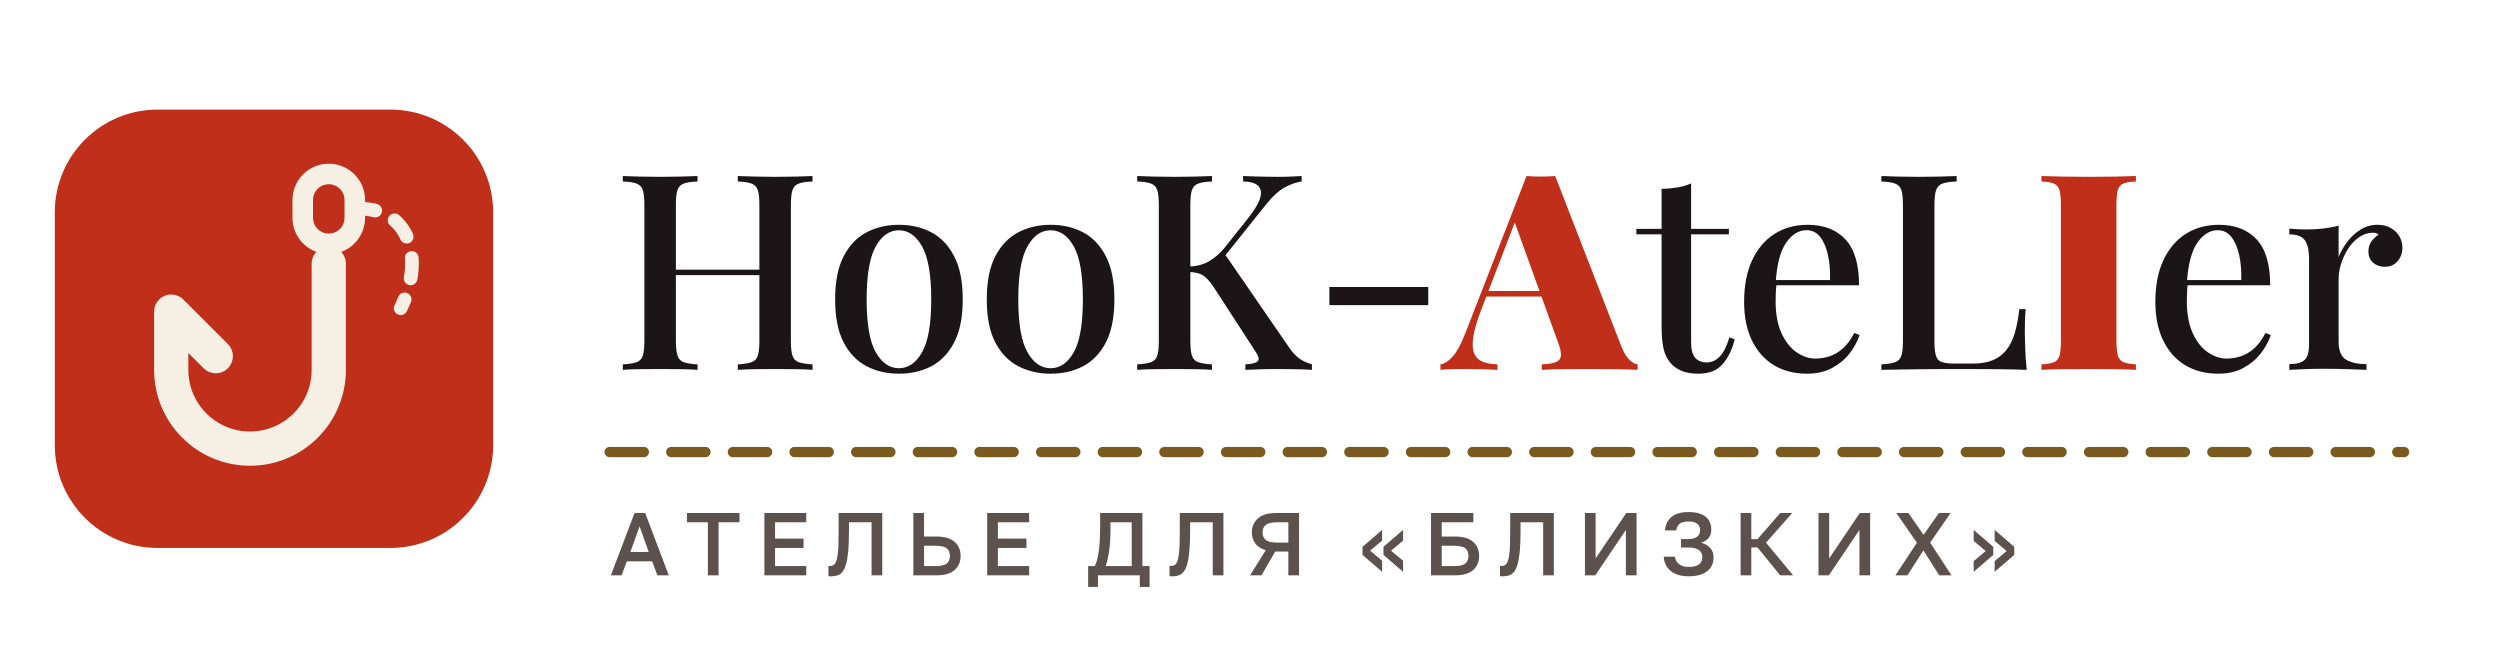
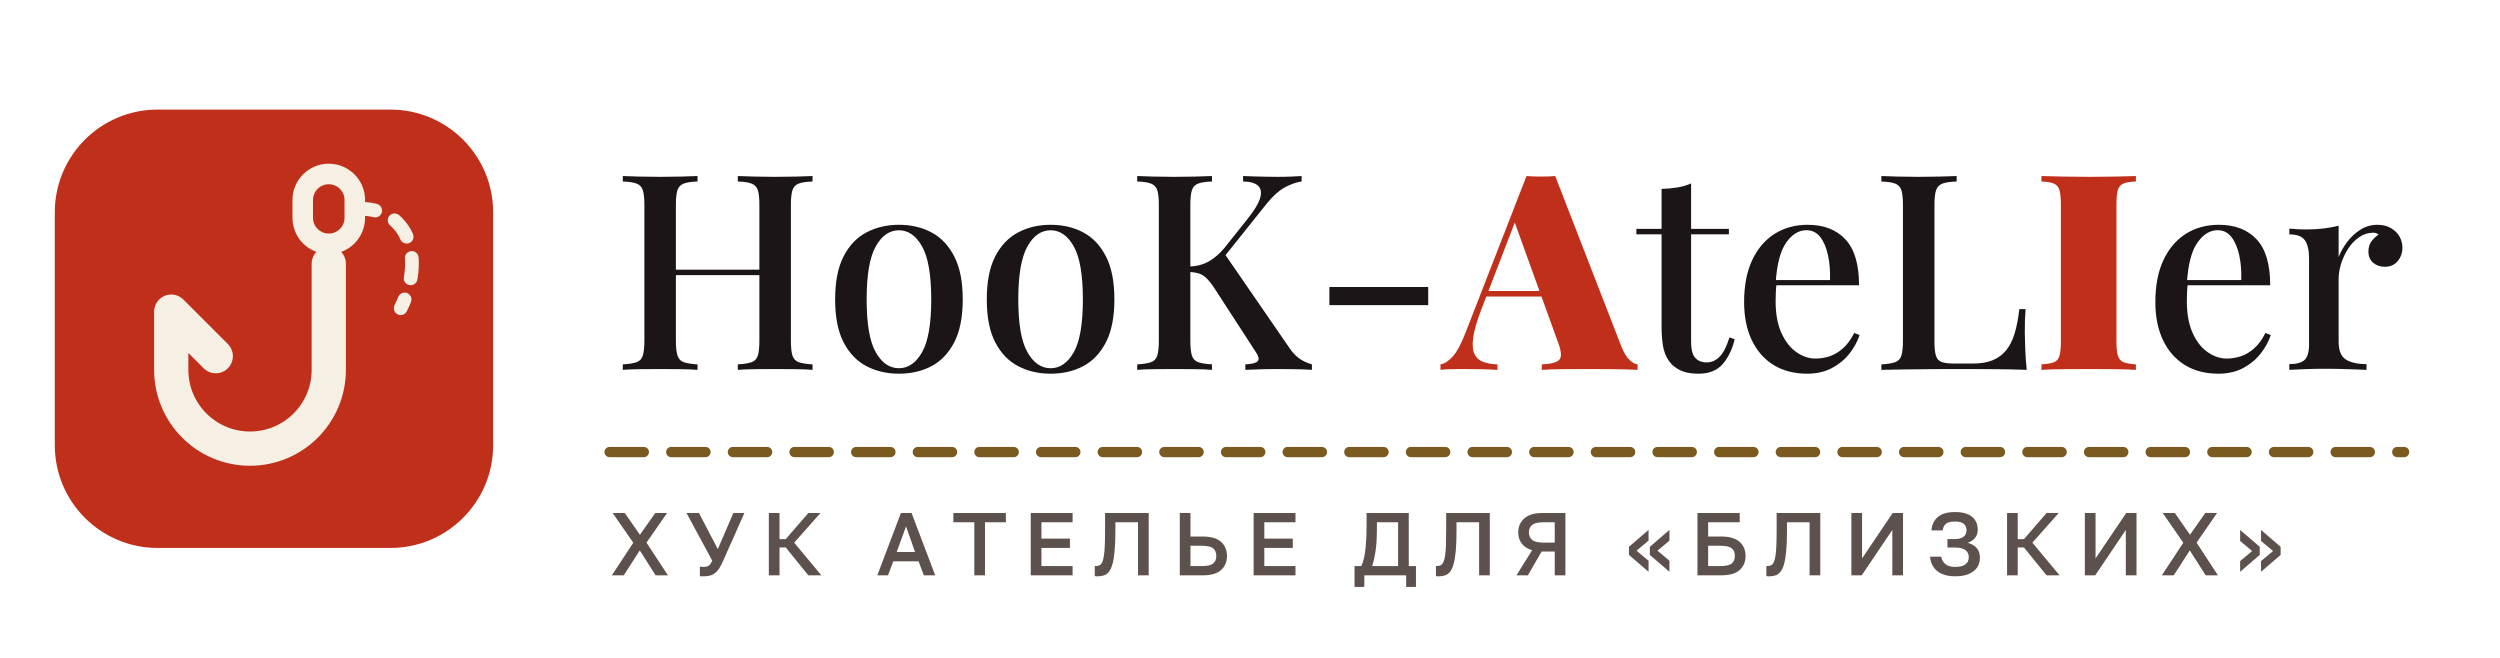
- <svg xmlns="http://www.w3.org/2000/svg" viewBox="0 0 365 96" width="365" height="96" role="img" aria-label="HooK-AteLIer — ателье для «близких»">
+ <svg xmlns="http://www.w3.org/2000/svg" viewBox="0 0 365 96" width="365" height="96" role="img" aria-label="HooK-AteLIer — Хук Ателье для «близких»">
  <g transform="translate(8 16)">
    <rect width="64" height="64" rx="15" fill="#C02F1A" />
    <path d="M40 22.5 V38 a11.5 11.5 0 0 1 -23 0 V29.5 l6.5 6.5" fill="none" stroke="#F5EFE4" stroke-width="5" stroke-linecap="round" stroke-linejoin="round" />
    <path d="M36.2 13.2 a3.8 3.8 0 0 1 7.6 0 v2.6 a3.8 3.8 0 0 1 -7.6 0 z" fill="none" stroke="#F5EFE4" stroke-width="3" />
    <path d="M43.8 14.5 C52 14 54 22 50.5 29" fill="none" stroke="#F5EFE4" stroke-width="2" stroke-linecap="round" stroke-dasharray="3 3.2" />
  </g>
  <path d="M107.72 54V53.2Q109.05 53.12 109.73 52.88Q110.41 52.64 110.64 51.92Q110.87 51.2 110.87 49.76V29.94Q110.87 28.46 110.64 27.76Q110.41 27.06 109.72 26.8Q109.04 26.54 107.72 26.5V25.7Q108.7 25.74 110.21 25.78Q111.71 25.82 113.19 25.82Q114.85 25.82 116.29 25.78Q117.74 25.74 118.63 25.7V26.5Q117.3 26.54 116.62 26.8Q115.93 27.06 115.7 27.76Q115.47 28.46 115.47 29.94V49.76Q115.47 51.2 115.7 51.92Q115.94 52.64 116.62 52.88Q117.3 53.12 118.63 53.2V54Q117.74 53.92 116.29 53.9Q114.85 53.88 113.19 53.88Q111.71 53.88 110.21 53.9Q108.7 53.92 107.72 54ZM90.93 54V53.2Q92.26 53.12 92.94 52.88Q93.62 52.64 93.85 51.92Q94.08 51.2 94.08 49.76V29.94Q94.08 28.46 93.85 27.76Q93.62 27.06 92.94 26.8Q92.25 26.54 90.93 26.5V25.7Q91.83 25.74 93.3 25.78Q94.76 25.82 96.44 25.82Q97.94 25.82 99.4 25.78Q100.87 25.74 101.84 25.7V26.5Q100.51 26.54 99.83 26.8Q99.15 27.06 98.91 27.76Q98.68 28.46 98.68 29.94V49.76Q98.68 51.2 98.92 51.92Q99.15 52.64 99.83 52.88Q100.51 53.12 101.84 53.2V54Q100.87 53.92 99.4 53.9Q97.94 53.88 96.44 53.88Q94.76 53.88 93.3 53.9Q91.83 53.92 90.93 54ZM96.88 40.17V39.37H112.67V40.17ZM131.24 32.82Q133.91 32.82 136 33.93Q138.09 35.04 139.32 37.44Q140.56 39.83 140.56 43.71Q140.56 47.59 139.32 49.97Q138.09 52.35 136 53.46Q133.91 54.56 131.24 54.56Q128.61 54.56 126.5 53.46Q124.39 52.35 123.16 49.97Q121.93 47.59 121.93 43.71Q121.93 39.83 123.16 37.44Q124.39 35.04 126.5 33.93Q128.61 32.82 131.24 32.82ZM131.24 33.62Q129.18 33.62 127.85 35.99Q126.53 38.36 126.53 43.71Q126.53 49.07 127.85 51.41Q129.18 53.76 131.24 53.76Q133.3 53.76 134.63 51.41Q135.96 49.07 135.96 43.71Q135.96 38.36 134.63 35.99Q133.3 33.62 131.24 33.62ZM153.39 32.82Q156.06 32.82 158.15 33.93Q160.24 35.04 161.47 37.44Q162.7 39.83 162.7 43.71Q162.7 47.59 161.47 49.97Q160.24 52.35 158.15 53.46Q156.06 54.56 153.39 54.56Q150.76 54.56 148.65 53.46Q146.54 52.35 145.3 49.97Q144.07 47.59 144.07 43.71Q144.07 39.83 145.3 37.44Q146.54 35.04 148.65 33.93Q150.76 32.82 153.39 32.82ZM153.39 33.62Q151.32 33.62 150 35.99Q148.67 38.36 148.67 43.71Q148.67 49.07 150 51.41Q151.32 53.76 153.39 53.76Q155.45 53.76 156.78 51.41Q158.1 49.07 158.1 43.71Q158.1 38.36 156.78 35.99Q155.45 33.62 153.39 33.62ZM190.04 25.7V26.49Q188.78 26.69 187.52 27.39Q186.26 28.1 184.96 29.71L177.31 39.27L178.66 36.86L188.23 50.76Q188.88 51.73 189.63 52.29Q190.37 52.85 191.54 53.2V54Q190.43 53.92 188.92 53.9Q187.4 53.88 186.26 53.88Q185.53 53.88 184.48 53.9Q183.42 53.92 181.82 54V53.2Q183.29 53.12 183.63 52.73Q183.98 52.34 183.35 51.4L177.52 42.41Q176.8 41.27 176.24 40.71Q175.68 40.14 175.1 39.95Q174.51 39.75 173.61 39.71V38.91Q175.31 38.86 176.53 38.14Q177.75 37.43 178.8 36.16L182.14 31.96Q183.53 30.24 183.94 29.04Q184.34 27.83 183.74 27.18Q183.13 26.53 181.49 26.49V25.7Q182.32 25.74 183.15 25.76Q183.99 25.78 184.83 25.8Q185.68 25.82 186.52 25.82Q187.6 25.82 188.5 25.78Q189.4 25.74 190.04 25.7ZM176.95 25.7V26.5Q175.62 26.54 174.94 26.8Q174.25 27.06 174.02 27.76Q173.79 28.46 173.79 29.94V49.76Q173.79 51.2 174.02 51.92Q174.26 52.64 174.94 52.88Q175.62 53.12 176.95 53.2V54Q175.98 53.92 174.51 53.9Q173.04 53.88 171.55 53.88Q169.87 53.88 168.4 53.9Q166.94 53.92 166.03 54V53.2Q167.37 53.12 168.05 52.88Q168.73 52.64 168.96 51.92Q169.19 51.2 169.19 49.76V29.94Q169.19 28.46 168.96 27.76Q168.73 27.06 168.04 26.8Q167.36 26.54 166.03 26.5V25.7Q166.94 25.74 168.4 25.78Q169.87 25.82 171.55 25.82Q173.04 25.82 174.51 25.78Q175.98 25.74 176.95 25.7ZM208.52 41.9V44.55H194.09V41.9ZM246.9 26.78V33.41H252.42V34.21H246.9V49.91Q246.9 51.56 247.5 52.24Q248.1 52.91 249.19 52.91Q250.24 52.91 251.06 52.08Q251.89 51.24 252.5 49.26L253.26 49.52Q252.77 51.66 251.55 53.11Q250.33 54.56 247.97 54.56Q246.62 54.56 245.7 54.22Q244.79 53.88 244.11 53.23Q243.23 52.32 242.91 51.04Q242.59 49.75 242.59 47.64V34.21H238.91V33.41H242.59V27.58Q243.81 27.55 244.89 27.37Q245.98 27.19 246.9 26.78ZM263.92 32.82Q267.44 32.82 269.43 34.95Q271.42 37.07 271.42 41.65H257.63L257.58 40.89H267.18Q267.25 38.93 266.89 37.27Q266.53 35.61 265.76 34.61Q264.98 33.61 263.74 33.61Q262.05 33.61 260.78 35.43Q259.51 37.24 259.25 41.26L259.38 41.45Q259.3 42.01 259.27 42.66Q259.24 43.32 259.24 43.98Q259.24 46.72 260.08 48.6Q260.93 50.47 262.27 51.41Q263.62 52.35 265.05 52.35Q266.12 52.35 267.14 52.01Q268.16 51.67 269.08 50.85Q270 50.03 270.72 48.61L271.5 48.92Q271.05 50.29 270.04 51.6Q269.03 52.9 267.47 53.73Q265.92 54.56 263.84 54.56Q261.03 54.56 258.96 53.3Q256.9 52.03 255.77 49.68Q254.64 47.33 254.64 44.09Q254.64 40.51 255.81 38Q256.98 35.49 259.08 34.15Q261.17 32.82 263.92 32.82ZM285.67 25.7V26.5Q284.31 26.54 283.61 26.8Q282.91 27.06 282.67 27.76Q282.43 28.46 282.43 29.94V49.92Q282.43 51.29 282.66 51.97Q282.88 52.66 283.53 52.87Q284.17 53.08 285.43 53.08H288.03Q289.74 53.08 290.92 52.6Q292.1 52.12 292.89 51.15Q293.68 50.19 294.14 48.68Q294.59 47.17 294.82 45.13H295.74Q295.62 46.41 295.62 48.48Q295.62 49.3 295.68 50.83Q295.73 52.36 295.9 54Q293.86 53.92 291.31 53.9Q288.75 53.88 286.75 53.88Q285.83 53.88 284.39 53.88Q282.96 53.88 281.29 53.9Q279.63 53.92 277.92 53.94Q276.21 53.96 274.68 54V53.2Q276.01 53.12 276.69 52.88Q277.37 52.64 277.6 51.92Q277.83 51.2 277.83 49.76V29.94Q277.83 28.46 277.6 27.76Q277.37 27.06 276.69 26.8Q276 26.54 274.68 26.5V25.7Q275.58 25.74 277.05 25.78Q278.51 25.82 280.19 25.82Q281.71 25.82 283.2 25.78Q284.69 25.74 285.67 25.7ZM323.96 32.82Q327.48 32.82 329.47 34.95Q331.45 37.07 331.45 41.65H317.66L317.61 40.89H327.22Q327.29 38.93 326.93 37.27Q326.57 35.61 325.79 34.61Q325.02 33.61 323.78 33.61Q322.09 33.61 320.82 35.43Q319.55 37.24 319.29 41.26L319.41 41.45Q319.34 42.01 319.31 42.66Q319.28 43.32 319.28 43.98Q319.28 46.72 320.12 48.6Q320.96 50.47 322.31 51.41Q323.66 52.35 325.09 52.35Q326.16 52.35 327.18 52.01Q328.2 51.67 329.12 50.85Q330.04 50.03 330.76 48.61L331.53 48.92Q331.09 50.29 330.07 51.6Q329.06 52.9 327.51 53.73Q325.96 54.56 323.88 54.56Q321.07 54.56 319 53.3Q316.94 52.03 315.81 49.68Q314.68 47.33 314.68 44.09Q314.68 40.51 315.85 38Q317.02 35.49 319.11 34.15Q321.21 32.82 323.96 32.82ZM347.11 32.82Q348.26 32.82 349.07 33.3Q349.89 33.77 350.32 34.52Q350.75 35.27 350.75 36.16Q350.75 37.32 350.05 38.14Q349.35 38.95 348.19 38.95Q347.17 38.95 346.48 38.36Q345.79 37.77 345.79 36.72Q345.79 35.84 346.24 35.23Q346.69 34.62 347.28 34.25Q346.91 33.93 346.35 33.98Q345.27 34.02 344.35 34.69Q343.43 35.35 342.79 36.37Q342.15 37.39 341.79 38.54Q341.44 39.69 341.44 40.71V49.88Q341.44 51.83 342.51 52.5Q343.58 53.16 345.51 53.16V54Q344.6 53.96 342.89 53.9Q341.18 53.84 339.3 53.84Q337.85 53.84 336.41 53.9Q334.97 53.96 334.24 54V53.16Q335.8 53.16 336.46 52.56Q337.12 51.96 337.12 50.28V37.74Q337.12 35.94 336.51 35.08Q335.91 34.22 334.24 34.22V33.38Q335.52 33.5 336.72 33.5Q338.05 33.5 339.24 33.36Q340.44 33.22 341.44 32.94V37.52Q341.89 36.38 342.7 35.31Q343.51 34.23 344.63 33.53Q345.75 32.82 347.11 32.82Z" fill="#1B1517" />
  <path d="M227.06 25.7 236.74 50.64Q237.3 52 237.94 52.58Q238.57 53.16 239.09 53.2V54Q237.66 53.92 235.74 53.9Q233.82 53.88 231.82 53.88Q229.78 53.88 227.98 53.9Q226.18 53.92 225.1 54V53.2Q227.14 53.12 227.68 52.5Q228.22 51.88 227.42 49.84L221.03 32.14L221.83 30.74L216.31 45.09Q215.31 47.68 215.09 49.26Q214.87 50.84 215.27 51.68Q215.67 52.52 216.55 52.84Q217.43 53.16 218.63 53.2V54Q217.15 53.92 215.97 53.9Q214.79 53.88 213.39 53.88Q212.63 53.88 211.77 53.9Q210.91 53.92 210.31 54V53.2Q211.23 53.04 212.13 52.02Q213.03 51 213.99 48.52L222.87 25.7Q223.82 25.78 224.96 25.78Q226.1 25.78 227.06 25.7ZM228.46 42.49V43.29H216.55L216.95 42.49ZM311.84 25.7V26.5Q310.64 26.54 310.02 26.8Q309.4 27.06 309.2 27.76Q309 28.46 309 29.94V49.76Q309 51.2 309.21 51.92Q309.43 52.64 310.04 52.88Q310.65 53.12 311.84 53.2V54Q310.68 53.92 308.86 53.9Q307.05 53.88 305.17 53.88Q303 53.88 301.11 53.9Q299.22 53.92 298.05 54V53.2Q299.29 53.12 299.89 52.88Q300.48 52.64 300.69 51.92Q300.89 51.2 300.89 49.76V29.94Q300.89 28.46 300.68 27.76Q300.47 27.06 299.86 26.8Q299.25 26.54 298.05 26.5V25.7Q299.22 25.74 301.11 25.78Q303 25.82 305.17 25.82Q307.05 25.82 308.86 25.78Q310.68 25.74 311.84 25.7Z" fill="#C02F1A" />
  <path d="M89 66 H351" fill="none" stroke="#7A5A1E" stroke-width="1.5" stroke-linecap="round" stroke-dasharray="5 4" />
-   <path d="M90.75 84L89.19 84L92.64 74.90L94.20 74.90L97.64 84L95.98 84L95.21 81.95L91.52 81.95L90.75 84ZM93.38 76.85L92.03 80.59L94.71 80.59L93.38 76.85ZM104.91 84L103.35 84L103.35 76.25L100.30 76.25L100.30 74.90L107.97 74.90L107.97 76.25L104.91 76.25L104.91 84ZM117.71 84L111.60 84L111.60 74.90L117.71 74.90L117.71 76.25L113.16 76.25L113.16 78.64L117.32 78.64L117.32 80.00L113.16 80.00L113.16 82.65L117.71 82.65L117.71 84ZM121.41 84.14L121.41 84.14Q121.30 84.14 121.18 84.14Q121.05 84.13 120.95 84.10L120.95 84.10L120.95 82.62Q120.99 82.64 121.14 82.64L121.14 82.64Q121.43 82.64 121.65 82.52Q121.87 82.41 122.02 82.10Q122.17 81.79 122.27 81.19Q122.37 80.59 122.41 79.63Q122.44 78.66 122.44 77.24L122.44 77.24L122.44 74.90L128.81 74.90L128.81 84L127.25 84L127.25 76.25L123.95 76.25L123.95 77.50Q123.95 79.20 123.85 80.37Q123.75 81.54 123.54 82.29Q123.34 83.04 123.04 83.44Q122.73 83.84 122.32 83.99Q121.91 84.14 121.41 84.14ZM136.67 84L133.35 84L133.35 74.90L134.91 74.90L134.91 78.33L136.67 78.33Q138.50 78.33 139.37 79.11Q140.25 79.88 140.25 81.17L140.25 81.17Q140.25 82.45 139.37 83.23Q138.50 84 136.67 84L136.67 84ZM134.91 79.68L134.91 82.65L136.54 82.65Q137.78 82.65 138.23 82.27Q138.69 81.89 138.69 81.17L138.69 81.17Q138.69 80.44 138.23 80.06Q137.78 79.68 136.54 79.68L136.54 79.68L134.91 79.68ZM150.25 84L144.13 84L144.13 74.90L150.25 74.90L150.25 76.25L145.69 76.25L145.69 78.64L149.86 78.64L149.86 80.00L145.69 80.00L145.69 82.65L150.25 82.65L150.25 84ZM160.30 85.69L158.87 85.69L158.87 82.65L159.84 82.65Q160.09 82.17 160.24 81.49Q160.39 80.81 160.48 80.02Q160.56 79.23 160.59 78.42Q160.62 77.60 160.62 76.85L160.62 76.85L160.62 74.90L166.79 74.90L166.79 82.65L167.84 82.65L167.84 85.69L166.41 85.69L166.41 84L160.30 84L160.30 85.69ZM161.43 82.65L161.43 82.65L165.23 82.65L165.23 76.25L162.13 76.25L162.13 77.11Q162.13 78.98 161.95 80.32Q161.77 81.66 161.43 82.65ZM171.21 84.14L171.21 84.14Q171.11 84.14 170.98 84.14Q170.86 84.13 170.75 84.10L170.75 84.10L170.75 82.62Q170.79 82.64 170.95 82.64L170.95 82.64Q171.24 82.64 171.46 82.52Q171.68 82.41 171.83 82.10Q171.98 81.79 172.07 81.19Q172.17 80.59 172.21 79.63Q172.25 78.66 172.25 77.24L172.25 77.24L172.25 74.90L178.62 74.90L178.62 84L177.06 84L177.06 76.25L173.76 76.25L173.76 77.50Q173.76 79.20 173.65 80.37Q173.55 81.54 173.35 82.29Q173.15 83.04 172.84 83.44Q172.54 83.84 172.13 83.99Q171.72 84.14 171.21 84.14ZM184.17 84L182.51 84L184.80 80.33Q183.78 80.03 183.28 79.35Q182.77 78.67 182.77 77.73L182.77 77.73Q182.77 76.90 183.16 76.27Q183.55 75.63 184.32 75.26Q185.08 74.90 186.21 74.90L186.21 74.90L189.66 74.90L189.66 84L188.10 84L188.10 80.52L186.19 80.52L184.17 84ZM184.33 77.73L184.33 77.73Q184.33 78.44 184.80 78.83Q185.28 79.22 186.47 79.22L186.47 79.22L188.10 79.22L188.10 76.25L186.47 76.25Q185.28 76.25 184.80 76.64Q184.33 77.03 184.33 77.73ZM201.79 81.87L201.79 83.48L198.93 81.02L198.93 79.83L201.79 77.37L201.79 78.93L200.04 80.40L201.79 81.87ZM204.85 81.87L204.85 83.48L201.99 81.02L201.99 79.83L204.85 77.37L204.85 78.93L203.09 80.40L204.85 81.87ZM212.38 84L208.93 84L208.93 74.90L215.11 74.90L215.11 76.25L210.49 76.25L210.49 78.33L212.38 78.33Q214.21 78.33 215.08 79.11Q215.95 79.88 215.95 81.17L215.95 81.17Q215.95 82.45 215.08 83.23Q214.21 84 212.38 84L212.38 84ZM210.49 79.68L210.49 82.65L212.25 82.65Q213.48 82.65 213.94 82.27Q214.39 81.89 214.39 81.15L214.39 81.15Q214.39 80.42 213.94 80.05Q213.48 79.68 212.25 79.68L212.25 79.68L210.49 79.68ZM219.45 84.14L219.45 84.14Q219.35 84.14 219.23 84.14Q219.10 84.13 219.00 84.10L219.00 84.10L219.00 82.62Q219.04 82.64 219.19 82.64L219.19 82.64Q219.48 82.64 219.70 82.52Q219.92 82.41 220.07 82.10Q220.22 81.79 220.32 81.19Q220.42 80.59 220.46 79.63Q220.49 78.66 220.49 77.24L220.49 77.24L220.49 74.90L226.86 74.90L226.86 84L225.30 84L225.30 76.25L222.00 76.25L222.00 77.50Q222.00 79.20 221.90 80.37Q221.79 81.54 221.59 82.29Q221.39 83.04 221.09 83.44Q220.78 83.84 220.37 83.99Q219.96 84.14 219.45 84.14ZM232.91 84L231.40 84L231.40 74.90L232.96 74.90L232.96 81.53L237.44 74.90L238.94 74.90L238.94 84L237.38 84L237.38 77.37L232.91 84ZM246.54 84.14L246.54 84.14Q245.41 84.14 244.61 83.78Q243.81 83.42 243.38 82.77Q242.95 82.13 242.90 81.27L242.90 81.27L244.54 81.27Q244.59 81.71 244.84 82.05Q245.08 82.39 245.51 82.58Q245.94 82.77 246.54 82.77L246.54 82.77Q247.57 82.77 248.05 82.40Q248.54 82.04 248.54 81.36L248.54 81.36Q248.54 80.92 248.33 80.61Q248.13 80.30 247.69 80.12Q247.25 79.94 246.54 79.94L246.54 79.94L245.43 79.94L245.43 78.70L246.54 78.70Q247.37 78.70 247.79 78.35Q248.22 78.01 248.22 77.41L248.22 77.41Q248.22 76.82 247.82 76.48Q247.42 76.14 246.54 76.14L246.54 76.14Q245.97 76.14 245.58 76.28Q245.19 76.43 244.99 76.73Q244.78 77.02 244.73 77.44L244.73 77.44L243.09 77.44Q243.19 76.21 244.03 75.48Q244.88 74.76 246.54 74.76L246.54 74.76Q248.20 74.76 249.03 75.45Q249.85 76.14 249.85 77.34L249.85 77.34Q249.85 78.06 249.45 78.55Q249.05 79.03 248.37 79.25L248.37 79.25Q249.20 79.45 249.69 80.00Q250.18 80.54 250.18 81.43L250.18 81.43Q250.18 82.22 249.77 82.84Q249.36 83.45 248.55 83.80Q247.75 84.14 246.54 84.14ZM255.69 84L254.13 84L254.13 74.90L255.69 74.90L255.69 78.71L256.60 78.71L259.91 74.90L261.67 74.90L257.84 79.23L261.80 84L259.91 84L256.60 79.93L255.69 79.93L255.69 84ZM267.01 84L265.50 84L265.50 74.90L267.06 74.90L267.06 81.53L271.53 74.90L273.04 74.90L273.04 84L271.48 84L271.48 77.37L267.01 84ZM278.48 84L276.73 84L279.87 79.24L276.86 74.90L278.63 74.90L280.84 78.08L283.08 74.90L284.79 74.90L281.80 79.22L284.92 84L283.13 84L280.82 80.36L278.48 84ZM288.16 78.98L288.16 77.37L291.02 79.83L291.02 81.02L288.16 83.48L288.16 81.92L289.92 80.45L288.16 78.98ZM291.22 78.98L291.22 77.37L294.08 79.83L294.08 81.02L291.22 83.48L291.22 81.92L292.97 80.45L291.22 78.98Z" fill="#5C514C" />
+   <path d="M91.07 84L89.33 84L92.46 79.24L89.45 74.90L91.22 74.90L93.43 78.08L95.67 74.90L97.39 74.90L94.39 79.22L97.52 84L95.72 84L93.41 80.36L91.07 84ZM102.70 84.14L102.70 84.14Q102.56 84.14 102.43 84.14Q102.29 84.13 102.18 84.12L102.18 84.12L102.18 82.73Q102.29 82.74 102.43 82.75Q102.56 82.77 102.70 82.77L102.70 82.77Q103.06 82.77 103.28 82.69Q103.51 82.61 103.67 82.41Q103.84 82.21 103.98 81.84L103.98 81.84L100.23 74.90L102.05 74.90L104.80 80.17L107.07 74.90L108.68 74.90L105.49 82.08Q105.24 82.62 104.98 83.02Q104.72 83.42 104.41 83.66Q104.10 83.91 103.69 84.03Q103.28 84.14 102.70 84.14ZM113.81 84L112.25 84L112.25 74.90L113.81 74.90L113.81 78.71L114.72 78.71L118.02 74.90L119.79 74.90L115.95 79.23L119.92 84L118.02 84L114.72 79.93L113.81 79.93L113.81 84ZM129.65 84L128.09 84L131.53 74.90L133.09 74.90L136.54 84L134.88 84L134.11 81.95L130.42 81.95L129.65 84ZM132.28 76.85L130.92 80.59L133.60 80.59L132.28 76.85ZM143.81 84L142.25 84L142.25 76.25L139.19 76.25L139.19 74.90L146.86 74.90L146.86 76.25L143.81 76.25L143.81 84ZM156.60 84L150.49 84L150.49 74.90L156.60 74.90L156.60 76.25L152.05 76.25L152.05 78.64L156.21 78.64L156.21 80.00L152.05 80.00L152.05 82.65L156.60 82.65L156.60 84ZM160.30 84.14L160.30 84.14Q160.20 84.14 160.07 84.14Q159.95 84.13 159.84 84.10L159.84 84.10L159.84 82.62Q159.88 82.64 160.04 82.64L160.04 82.64Q160.33 82.64 160.55 82.52Q160.77 82.41 160.92 82.10Q161.07 81.79 161.16 81.19Q161.26 80.59 161.30 79.63Q161.34 78.66 161.34 77.24L161.34 77.24L161.34 74.90L167.71 74.90L167.71 84L166.15 84L166.15 76.25L162.85 76.25L162.85 77.50Q162.85 79.20 162.74 80.37Q162.64 81.54 162.44 82.29Q162.24 83.04 161.93 83.44Q161.63 83.84 161.22 83.99Q160.81 84.14 160.30 84.14ZM175.56 84L172.25 84L172.25 74.90L173.81 74.90L173.81 78.33L175.56 78.33Q177.40 78.33 178.27 79.11Q179.14 79.88 179.14 81.17L179.14 81.17Q179.14 82.45 178.27 83.23Q177.40 84 175.56 84L175.56 84ZM173.81 79.68L173.81 82.65L175.43 82.65Q176.67 82.65 177.12 82.27Q177.58 81.89 177.58 81.17L177.58 81.17Q177.58 80.44 177.12 80.06Q176.67 79.68 175.43 79.68L175.43 79.68L173.81 79.68ZM189.14 84L183.03 84L183.03 74.90L189.14 74.90L189.14 76.25L184.59 76.25L184.59 78.64L188.75 78.64L188.75 80.00L184.59 80.00L184.59 82.65L189.14 82.65L189.14 84ZM199.19 85.69L197.76 85.69L197.76 82.65L198.74 82.65Q198.99 82.17 199.14 81.49Q199.29 80.81 199.37 80.02Q199.45 79.23 199.49 78.42Q199.52 77.60 199.52 76.85L199.52 76.85L199.52 74.90L205.68 74.90L205.68 82.65L206.73 82.65L206.73 85.69L205.30 85.69L205.30 84L199.19 84L199.19 85.69ZM200.33 82.65L200.33 82.65L204.12 82.65L204.12 76.25L201.03 76.25L201.03 77.11Q201.03 78.98 200.85 80.32Q200.66 81.66 200.33 82.65ZM210.10 84.14L210.10 84.14Q210.00 84.14 209.88 84.14Q209.75 84.13 209.65 84.10L209.65 84.10L209.65 82.62Q209.69 82.64 209.84 82.64L209.84 82.64Q210.13 82.64 210.35 82.52Q210.57 82.41 210.72 82.10Q210.87 81.79 210.97 81.19Q211.07 80.59 211.11 79.63Q211.14 78.66 211.14 77.24L211.14 77.24L211.14 74.90L217.51 74.90L217.51 84L215.95 84L215.95 76.25L212.65 76.25L212.65 77.50Q212.65 79.20 212.55 80.37Q212.44 81.54 212.24 82.29Q212.04 83.04 211.74 83.44Q211.43 83.84 211.02 83.99Q210.61 84.14 210.10 84.14ZM223.07 84L221.40 84L223.69 80.33Q222.68 80.03 222.17 79.35Q221.66 78.67 221.66 77.73L221.66 77.73Q221.66 76.90 222.05 76.27Q222.44 75.63 223.21 75.26Q223.98 74.90 225.11 74.90L225.11 74.90L228.55 74.90L228.55 84L226.99 84L226.99 80.52L225.08 80.52L223.07 84ZM223.22 77.73L223.22 77.73Q223.22 78.44 223.70 78.83Q224.17 79.22 225.37 79.22L225.37 79.22L226.99 79.22L226.99 76.25L225.37 76.25Q224.17 76.25 223.70 76.64Q223.22 77.03 223.22 77.73ZM240.69 81.87L240.69 83.48L237.83 81.02L237.83 79.83L240.69 77.37L240.69 78.93L238.93 80.40L240.69 81.87ZM243.74 81.87L243.74 83.48L240.88 81.02L240.88 79.83L243.74 77.37L243.74 78.93L241.99 80.40L243.74 81.87ZM251.27 84L247.83 84L247.83 74.90L254.00 74.90L254.00 76.25L249.39 76.25L249.39 78.33L251.27 78.33Q253.11 78.33 253.98 79.11Q254.85 79.88 254.85 81.17L254.85 81.17Q254.85 82.45 253.98 83.23Q253.11 84 251.27 84L251.27 84ZM249.39 79.68L249.39 82.65L251.14 82.65Q252.38 82.65 252.83 82.27Q253.29 81.89 253.29 81.15L253.29 81.15Q253.29 80.42 252.83 80.05Q252.38 79.68 251.14 79.68L251.14 79.68L249.39 79.68ZM258.35 84.14L258.35 84.14Q258.25 84.14 258.12 84.14Q258.00 84.13 257.89 84.10L257.89 84.10L257.89 82.62Q257.93 82.64 258.09 82.64L258.09 82.64Q258.38 82.64 258.60 82.52Q258.82 82.41 258.97 82.10Q259.12 81.79 259.21 81.19Q259.31 80.59 259.35 79.63Q259.39 78.66 259.39 77.24L259.39 77.24L259.39 74.90L265.76 74.90L265.76 84L264.20 84L264.20 76.25L260.90 76.25L260.90 77.50Q260.90 79.20 260.79 80.37Q260.69 81.54 260.49 82.29Q260.29 83.04 259.98 83.44Q259.68 83.84 259.27 83.99Q258.86 84.14 258.35 84.14ZM271.81 84L270.30 84L270.30 74.90L271.86 74.90L271.86 81.53L276.33 74.90L277.84 74.90L277.84 84L276.28 84L276.28 77.37L271.81 84ZM285.43 84.14L285.43 84.14Q284.30 84.14 283.50 83.78Q282.70 83.42 282.28 82.77Q281.85 82.13 281.79 81.27L281.79 81.27L283.43 81.27Q283.48 81.71 283.73 82.05Q283.98 82.39 284.41 82.58Q284.84 82.77 285.43 82.77L285.43 82.77Q286.46 82.77 286.95 82.40Q287.44 82.04 287.44 81.36L287.44 81.36Q287.44 80.92 287.23 80.61Q287.02 80.30 286.59 80.12Q286.15 79.94 285.43 79.94L285.43 79.94L284.33 79.94L284.33 78.70L285.43 78.70Q286.27 78.70 286.69 78.35Q287.11 78.01 287.11 77.41L287.11 77.41Q287.11 76.82 286.72 76.48Q286.32 76.14 285.43 76.14L285.43 76.14Q284.86 76.14 284.47 76.28Q284.08 76.43 283.88 76.73Q283.68 77.02 283.63 77.44L283.63 77.44L281.99 77.44Q282.08 76.21 282.93 75.48Q283.77 74.76 285.43 74.76L285.43 74.76Q287.10 74.76 287.92 75.45Q288.75 76.14 288.75 77.34L288.75 77.34Q288.75 78.06 288.35 78.55Q287.94 79.03 287.27 79.25L287.27 79.25Q288.10 79.45 288.59 80.00Q289.07 80.54 289.07 81.43L289.07 81.43Q289.07 82.22 288.67 82.84Q288.26 83.45 287.45 83.80Q286.64 84.14 285.43 84.14ZM294.59 84L293.03 84L293.03 74.90L294.59 74.90L294.59 78.71L295.50 78.71L298.80 74.90L300.57 74.90L296.73 79.23L300.70 84L298.80 84L295.50 79.93L294.59 79.93L294.59 84ZM305.90 84L304.39 84L304.39 74.90L305.95 74.90L305.95 81.53L310.43 74.90L311.93 74.90L311.93 84L310.37 84L310.37 77.37L305.90 84ZM317.37 84L315.63 84L318.76 79.24L315.76 74.90L317.53 74.90L319.74 78.08L321.97 74.90L323.69 74.90L320.70 79.22L323.82 84L322.03 84L319.71 80.36L317.37 84ZM327.06 78.98L327.06 77.37L329.92 79.83L329.92 81.02L327.06 83.48L327.06 81.92L328.81 80.45L327.06 78.98ZM330.11 78.98L330.11 77.37L332.97 79.83L332.97 81.02L330.11 83.48L330.11 81.92L331.87 80.45L330.11 78.98Z" fill="#5C514C" />
</svg>
